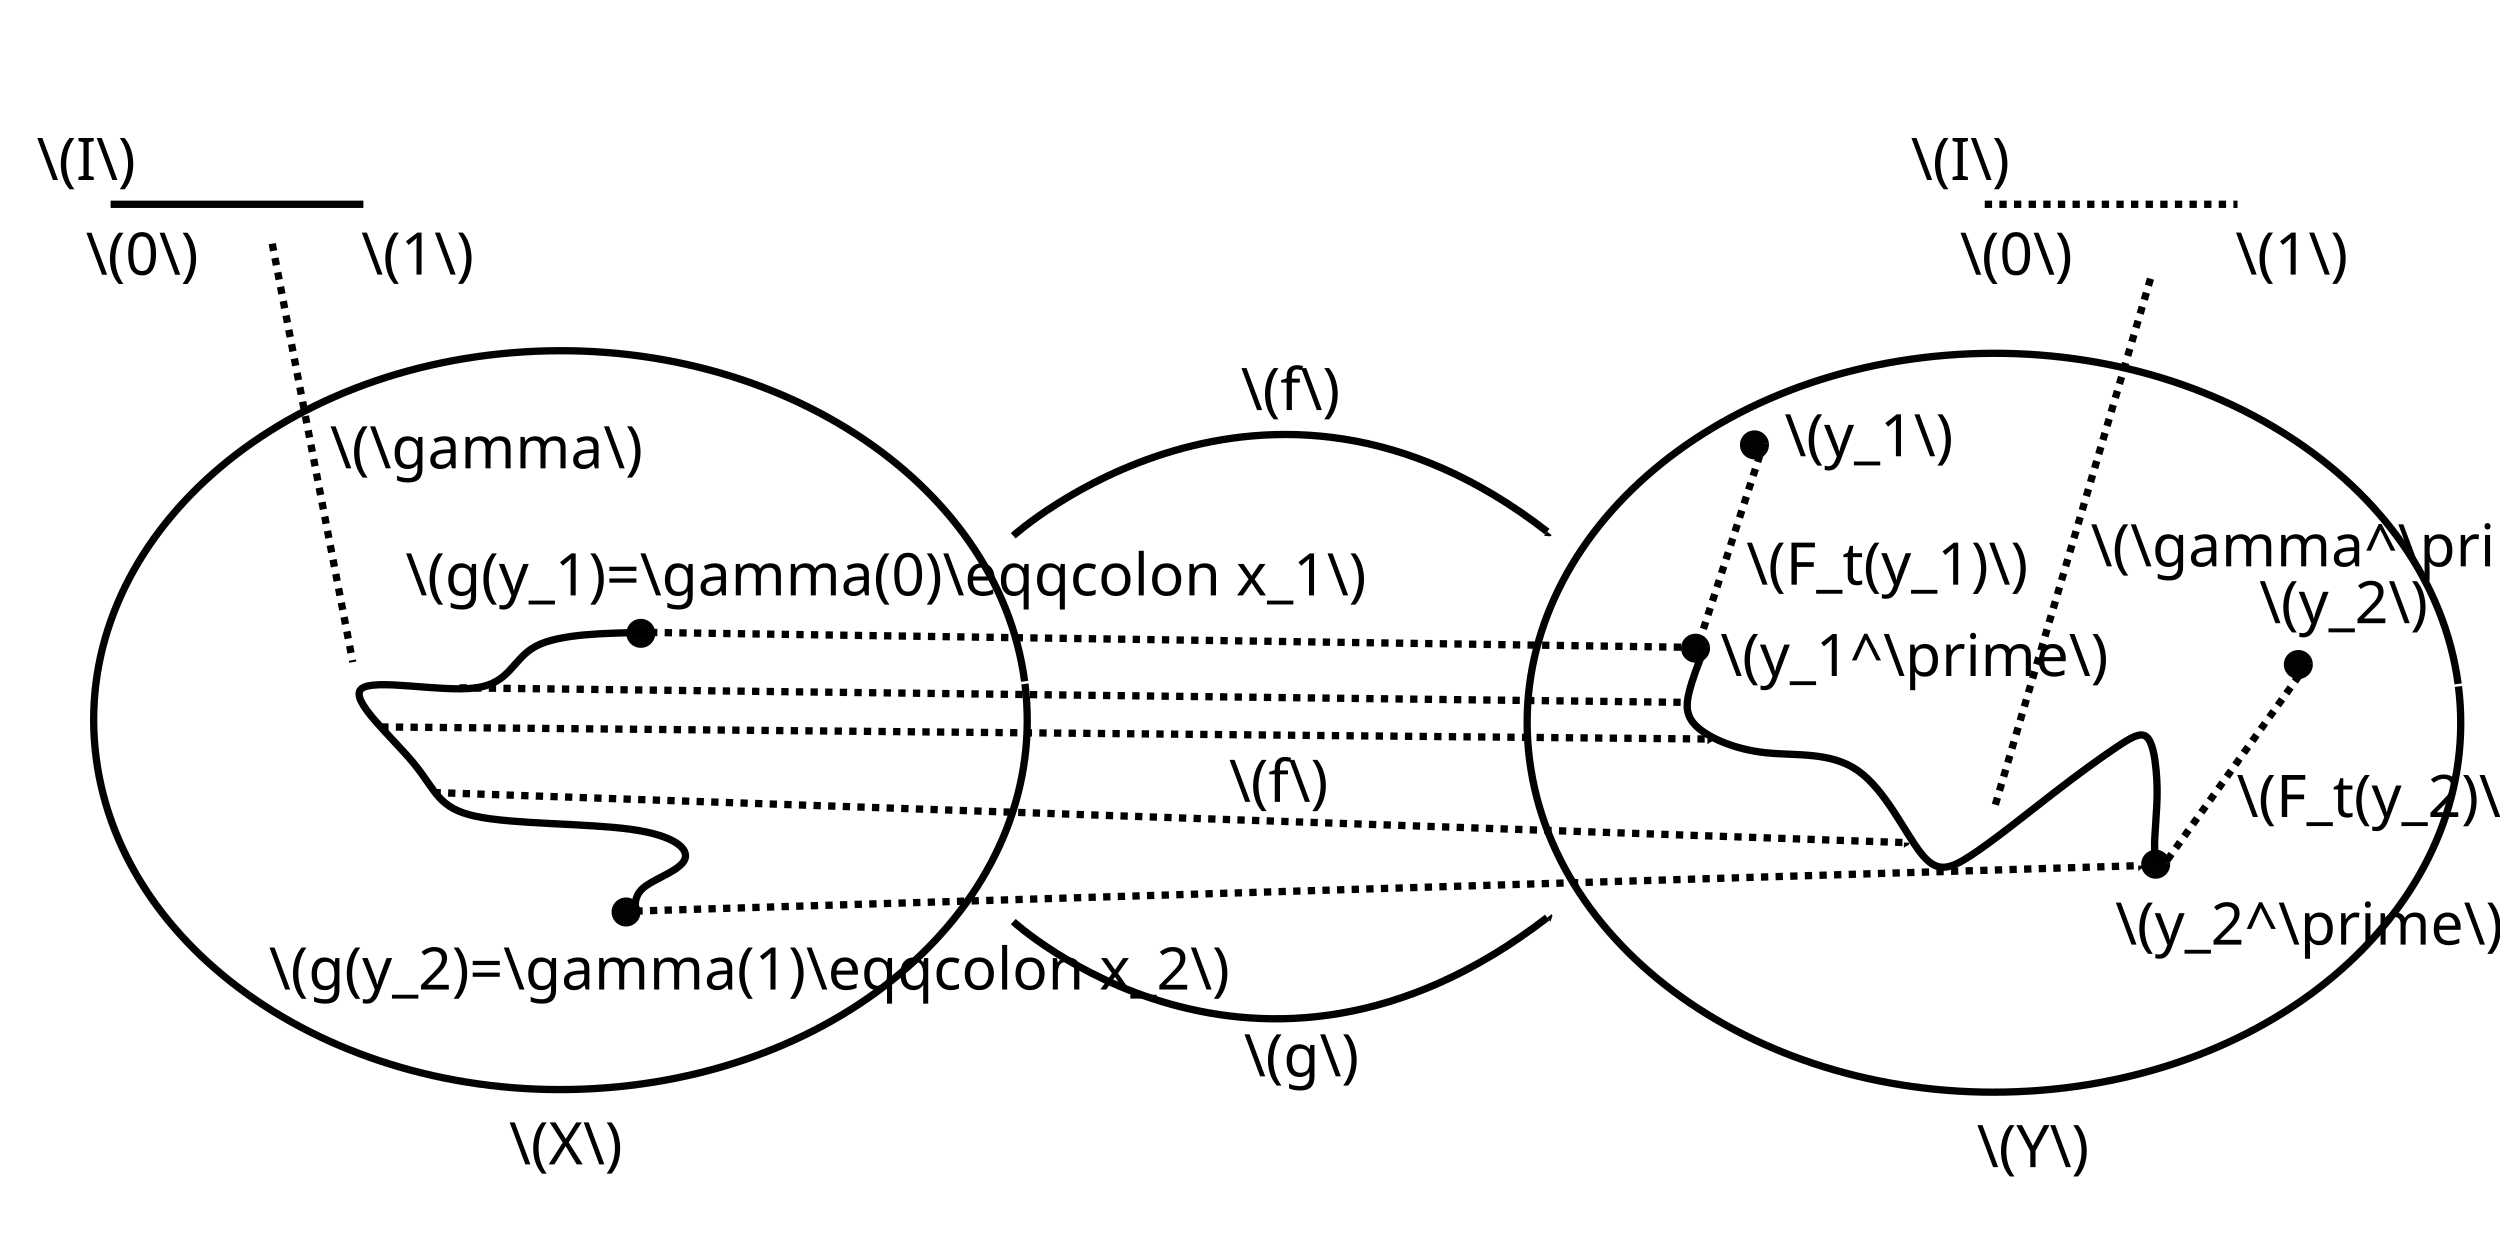
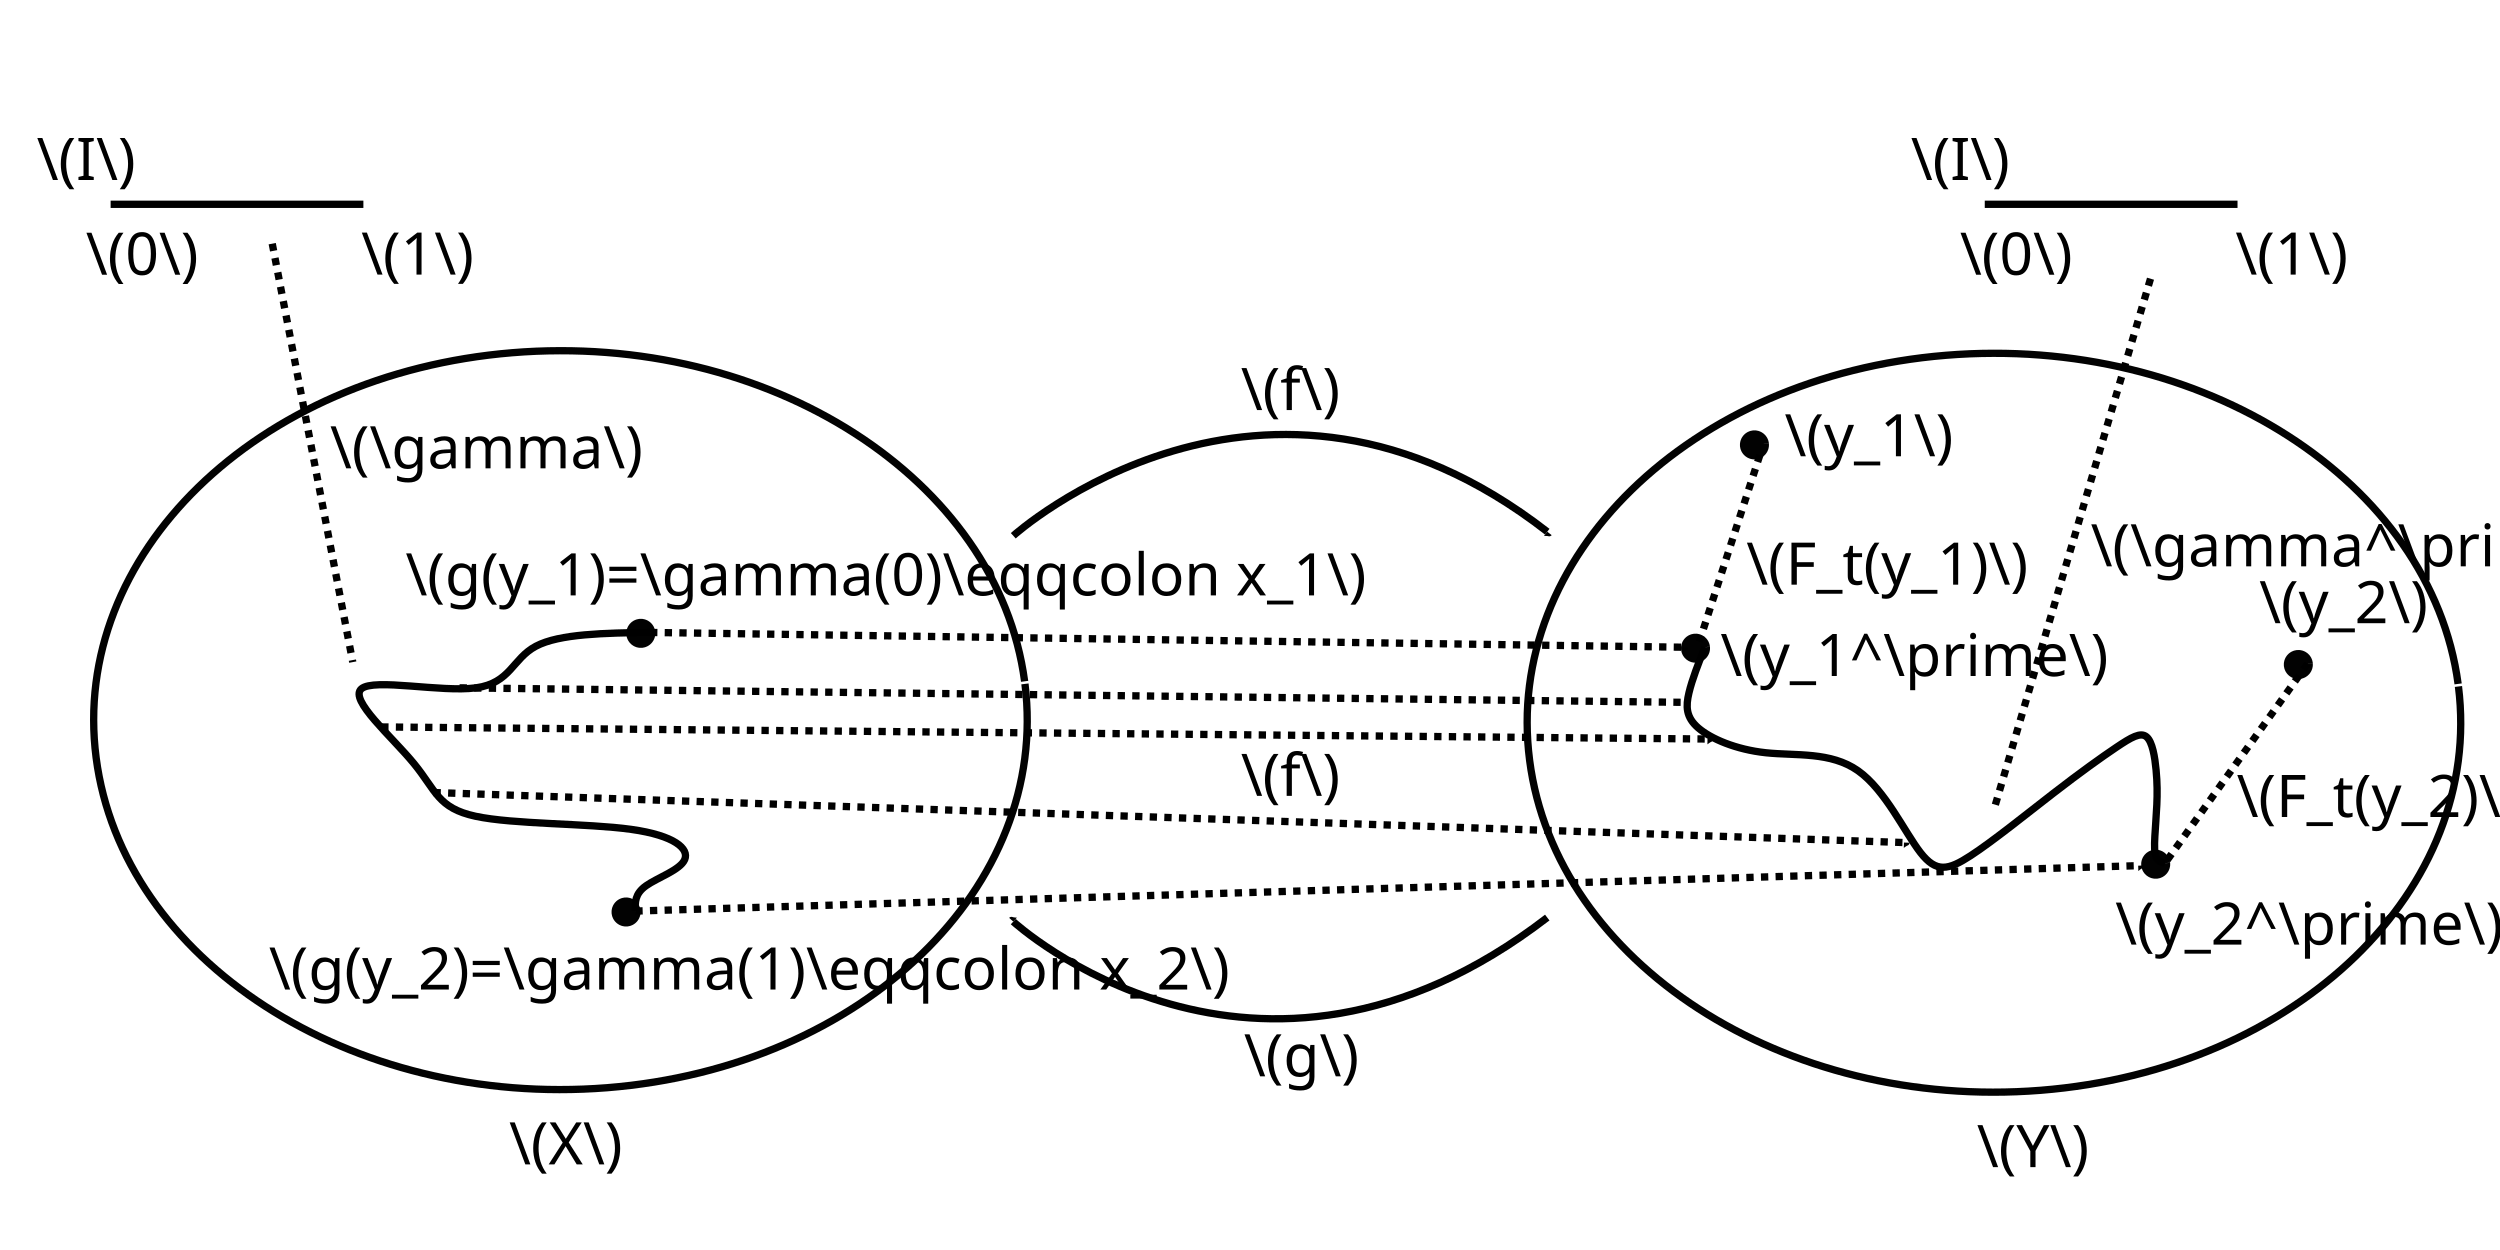
<svg xmlns="http://www.w3.org/2000/svg" width="240mm" height="120mm" viewBox="0 0 240 120" version="1.1" id="svg8">
  <defs id="defs2">
    <marker style="overflow:visible;" id="marker12148" refX="0.0" refY="0.0" orient="auto">
      <path transform="scale(0.4) rotate(180) translate(10,0)" style="fill-rule:evenodd;fill:context-stroke;stroke:context-stroke;stroke-width:1.0pt;" d="M 0.0,0.0 L 5.0,-5.0 L -12.5,0.0 L 5.0,5.0 L 0.0,0.0 z " id="path12146" />
    </marker>
    <marker style="overflow:visible;" id="marker12134" refX="0.0" refY="0.0" orient="auto">
      <path transform="scale(0.4) rotate(180) translate(10,0)" style="fill-rule:evenodd;fill:context-stroke;stroke:context-stroke;stroke-width:1.0pt;" d="M 0.0,0.0 L 5.0,-5.0 L -12.5,0.0 L 5.0,5.0 L 0.0,0.0 z " id="path12132" />
    </marker>
    <marker style="overflow:visible;" id="Arrow1Mend" refX="0.0" refY="0.0" orient="auto">
      <path transform="scale(0.4) rotate(180) translate(10,0)" style="fill-rule:evenodd;fill:context-stroke;stroke:context-stroke;stroke-width:1.0pt;" d="M 0.0,0.0 L 5.0,-5.0 L -12.5,0.0 L 5.0,5.0 L 0.0,0.0 z " id="path11803" />
    </marker>
    <marker style="overflow:visible;" id="Arrow1Lend" refX="0.0" refY="0.0" orient="auto">
      <path transform="scale(0.8) rotate(180) translate(12.5,0)" style="fill-rule:evenodd;fill:context-stroke;stroke:context-stroke;stroke-width:1.0pt;" d="M 0.0,0.0 L 5.0,-5.0 L -12.5,0.0 L 5.0,5.0 L 0.0,0.0 z " id="path4323" />
    </marker>
    <marker style="overflow:visible" id="Arrow1Lstart" refX="0.0" refY="0.0" orient="auto">
      <path transform="scale(0.8) translate(12.5,0)" style="fill-rule:evenodd;fill:context-stroke;stroke:context-stroke;stroke-width:1.0pt" d="M 0.0,0.0 L 5.0,-5.0 L -12.5,0.0 L 5.0,5.0 L 0.0,0.0 z " id="path4320" />
    </marker>
    <marker style="overflow:visible" id="Arrow1Lend-5" refX="0" refY="0" orient="auto">
      <path transform="matrix(-0.8,0,0,-0.8,-10,0)" style="fill:context-stroke;fill-rule:evenodd;stroke:context-stroke;stroke-width:1pt" d="M 0,0 5,-5 -12.5,0 5,5 Z" id="path4323-0" />
    </marker>
    <marker style="overflow:visible" id="Arrow1Lend-2" refX="0" refY="0" orient="auto">
      <path transform="matrix(-0.8,0,0,-0.8,-10,0)" style="fill:context-stroke;fill-rule:evenodd;stroke:context-stroke;stroke-width:1pt" d="M 0,0 5,-5 -12.5,0 5,5 Z" id="path4323-6" />
    </marker>
    <marker id="marker-arrow-2.654" orient="auto-start-reverse" refY="0" refX="0" markerHeight="3" markerWidth="2">
      <g transform="scale(0.8573725)" id="g1504">
        <path d="M -1.554,2.072 C -1.425,1.295 0,0.13 0.389,0 0,-0.13 -1.425,-1.295 -1.554,-2.072" style="fill:none;stroke:#000000;stroke-width:{0.6};stroke-linecap:round;stroke-linejoin:round;stroke-miterlimit:10;stroke-dasharray:none;stroke-opacity:1�        inkscape:connector-curvature=" id="path1502" />
+ 
+ 
0" /&gt;
   </g>
    </marker>
    <marker id="marker-arrow-2.654-9" orient="auto-start-reverse" refY="0" refX="0" markerHeight="3" markerWidth="2">
      <g transform="scale(0.8573725)" id="g1681">
        <path d="M -1.554,2.072 C -1.425,1.295 0,0.13 0.389,0 0,-0.13 -1.425,-1.295 -1.554,-2.072" style="fill:none;stroke:#000000;stroke-width:{0.6};stroke-linecap:round;stroke-linejoin:round;stroke-miterlimit:10;stroke-dasharray:none;stroke-opacity:1�        inkscape:connector-curvature=" id="path1679" />
+ 
+ 
0" /&gt;
   </g>
    </marker>
    <marker id="marker-arrow-2.654-0" orient="auto-start-reverse" refY="0" refX="0" markerHeight="3" markerWidth="2">
      <g transform="scale(0.8573725)" id="g1721">
        <path d="M -1.554,2.072 C -1.425,1.295 0,0.13 0.389,0 0,-0.13 -1.425,-1.295 -1.554,-2.072" style="fill:none;stroke:#000000;stroke-width:{0.6};stroke-linecap:round;stroke-linejoin:round;stroke-miterlimit:10;stroke-dasharray:none;stroke-opacity:1�        inkscape:connector-curvature=" id="path1719" />
+ 
+ 
0" /&gt;
   </g>
    </marker>
    <marker id="marker-arrow-2.654-5" orient="auto-start-reverse" refY="0" refX="0" markerHeight="3" markerWidth="2">
      <g transform="scale(0.8573725)" id="g1761">
        <path d="M -1.554,2.072 C -1.425,1.295 0,0.13 0.389,0 0,-0.13 -1.425,-1.295 -1.554,-2.072" style="fill:none;stroke:#000000;stroke-width:{0.6};stroke-linecap:round;stroke-linejoin:round;stroke-miterlimit:10;stroke-dasharray:none;stroke-opacity:1�        inkscape:connector-curvature=" id="path1759" />
+ 
+ 
0" /&gt;
   </g>
    </marker>
    <marker id="marker-arrow-2.654-2" orient="auto-start-reverse" refY="0" refX="0" markerHeight="3" markerWidth="2">
      <g transform="scale(0.8573725)" id="g1801">
        <path d="M -1.554,2.072 C -1.425,1.295 0,0.13 0.389,0 0,-0.13 -1.425,-1.295 -1.554,-2.072" style="fill:none;stroke:#000000;stroke-width:{0.6};stroke-linecap:round;stroke-linejoin:round;stroke-miterlimit:10;stroke-dasharray:none;stroke-opacity:1�        inkscape:connector-curvature=" id="path1799" />
+ 
+ 
0" /&gt;
   </g>
    </marker>
    <marker id="marker-arrow-2.654-27" orient="auto-start-reverse" refY="0" refX="0" markerHeight="3" markerWidth="2">
      <g transform="scale(0.8573725)" id="g1841">
        <path d="M -1.554,2.072 C -1.425,1.295 0,0.13 0.389,0 0,-0.13 -1.425,-1.295 -1.554,-2.072" style="fill:none;stroke:#000000;stroke-width:{0.6};stroke-linecap:round;stroke-linejoin:round;stroke-miterlimit:10;stroke-dasharray:none;stroke-opacity:1�        inkscape:connector-curvature=" id="path1839" />
+ 
+ 
0" /&gt;
   </g>
    </marker>
    <marker id="marker-arrow-2.654-3" orient="auto-start-reverse" refY="0" refX="0" markerHeight="3" markerWidth="2">
      <g transform="scale(0.8573725)" id="g1881">
        <path d="M -1.554,2.072 C -1.425,1.295 0,0.13 0.389,0 0,-0.13 -1.425,-1.295 -1.554,-2.072" style="fill:none;stroke:#000000;stroke-width:{0.6};stroke-linecap:round;stroke-linejoin:round;stroke-miterlimit:10;stroke-dasharray:none;stroke-opacity:1�        inkscape:connector-curvature=" id="path1879" />
+ 
+ 
0" /&gt;
   </g>
    </marker>
    <marker id="marker-arrow-2.654-7" orient="auto-start-reverse" refY="0" refX="0" markerHeight="3" markerWidth="2">
      <g transform="scale(0.8573725)" id="g1921">
        <path d="M -1.554,2.072 C -1.425,1.295 0,0.13 0.389,0 0,-0.13 -1.425,-1.295 -1.554,-2.072" style="fill:none;stroke:#000000;stroke-width:{0.6};stroke-linecap:round;stroke-linejoin:round;stroke-miterlimit:10;stroke-dasharray:none;stroke-opacity:1�        inkscape:connector-curvature=" id="path1919" />
+ 
+ 
0" /&gt;
   </g>
    </marker>
  </defs>
  <g id="layer1" transform="translate(0,-177)">
    <path style="opacity:0.99;fill:none;fill-opacity:1;stroke:black;stroke-width:0.702;stroke-linejoin:round;stroke-miterlimit:4;stroke-dasharray:none;stroke-opacity:1;marker-start:none;marker-end:none" id="path878" d="M 98.396,242.654 A 44.808,35.464 0 0 1 58.28,281.421 44.808,35.464 0 0 1 9.228,249.739 44.808,35.464 0 0 1 49.172,210.861 a 44.808,35.464 0 0 1 49.192,31.546" />
    <text xml:space="preserve" style="font-size:5.644px;line-height:1.25;font-family:sans-serif;letter-spacing:0px;word-spacing:0px;stroke-width:0.265" x="48.868" y="288.78" id="text1236">
      <tspan id="tspan1234" style="stroke-width:0.265" x="48.868" y="288.78">\(X\)</tspan>
    </text>
    <text xml:space="preserve" style="font-size:5.644px;line-height:1.25;font-family:sans-serif;letter-spacing:0px;word-spacing:0px;stroke-width:0.265" x="189.774" y="289.048" id="text1236-9">
      <tspan id="tspan1234-9" style="stroke-width:0.265" x="189.774" y="289.048">\(Y\)</tspan>
    </text>
    <path style="fill:none;stroke:black;stroke-width:0.702;stroke-linecap:butt;stroke-linejoin:miter;stroke-opacity:1;marker-end:url(#marker-arrow-2.654);stroke-dasharray:none;fill-opacity:1;marker-start:none" d="m 97.274,228.433 c 0,0 23.968,-21.613 51.263,-0.389" id="path4111" />
    <path style="fill:none;stroke:black;stroke-width:0.702;stroke-linecap:butt;stroke-linejoin:miter;stroke-opacity:1;stroke-dasharray:none;fill-opacity:1;marker-start:none;marker-end:none" d="M 10.62,196.612 H 34.885" id="path4916" />
    <text xml:space="preserve" style="font-size:5.644px;line-height:1.25;font-family:sans-serif;letter-spacing:0px;word-spacing:0px;stroke-width:0.265" x="8.233" y="203.374" id="text5272">
      <tspan id="tspan5270" style="stroke-width:0.265" x="8.233" y="203.374">\(0\)</tspan>
    </text>
    <text xml:space="preserve" style="font-size:5.644px;line-height:1.25;font-family:sans-serif;letter-spacing:0px;word-spacing:0px;stroke-width:0.265" x="34.675" y="203.36" id="text5272-3">
      <tspan id="tspan5270-6" style="stroke-width:0.265" x="34.675" y="203.36">\(1\)</tspan>
    </text>
    <text xml:space="preserve" style="font-size:5.644px;line-height:1.25;font-family:sans-serif;letter-spacing:0px;word-spacing:0px;stroke-width:0.265" x="3.52" y="194.282" id="text7813">
      <tspan id="tspan7811" style="stroke-width:0.265" x="3.52" y="194.282">\(I\)</tspan>
    </text>
-     <path style="fill:none;stroke:black;stroke-width:0.702;stroke-linecap:butt;stroke-linejoin:miter;stroke-opacity:1;stroke-dasharray:0.702,0.702;fill-opacity:1;marker-start:none;marker-end:none" d="m 190.537,196.612 h 24.265" id="path4916-0" />
+     <path style="fill:none;stroke:black;stroke-width:0.702;stroke-linecap:butt;stroke-linejoin:miter;stroke-opacity:1;stroke-dasharray:none;fill-opacity:1;marker-start:none;marker-end:none" d="m 190.537,196.612 h 24.265" id="path4916-0" />
    <text xml:space="preserve" style="font-size:5.644px;line-height:1.25;font-family:sans-serif;letter-spacing:0px;word-spacing:0px;stroke-width:0.265" x="188.15" y="203.374" id="text5272-6">
      <tspan id="tspan5270-0" style="stroke-width:0.265" x="188.15" y="203.374">\(0\)</tspan>
    </text>
    <text xml:space="preserve" style="font-size:5.644px;line-height:1.25;font-family:sans-serif;letter-spacing:0px;word-spacing:0px;stroke-width:0.265" x="214.592" y="203.36" id="text5272-3-7">
      <tspan id="tspan5270-6-2" style="stroke-width:0.265" x="214.592" y="203.36">\(1\)</tspan>
    </text>
    <text xml:space="preserve" style="font-size:5.644px;line-height:1.25;font-family:sans-serif;letter-spacing:0px;word-spacing:0px;stroke-width:0.265" x="183.437" y="194.282" id="text7813-9">
      <tspan id="tspan7811-8" style="stroke-width:0.265" x="183.437" y="194.282">\(I\)</tspan>
    </text>
    <path style="fill:none;stroke:black;stroke-width:0.702;stroke-linecap:butt;stroke-linejoin:miter;stroke-miterlimit:4;stroke-dasharray:0.702,0.702;stroke-dashoffset:0;stroke-opacity:1;fill-opacity:1;marker-start:none;marker-end:none" d="m 26.134,200.391 7.731,40.171" id="path8780" />
    <path style="fill:none;stroke:black;stroke-width:0.702;stroke-linecap:butt;stroke-linejoin:miter;stroke-miterlimit:4;stroke-dasharray:0.702,0.702;stroke-dashoffset:0;stroke-opacity:1;fill-opacity:1;marker-start:none;marker-end:none" d="M 206.448,203.756 191.411,254.744" id="path8780-0" />
    <path style="opacity:0.99;fill:#000000;fill-opacity:1;stroke:#000000;stroke-width:1;stroke-linejoin:round;stroke-miterlimit:4;stroke-dasharray:8, 8;stroke-dashoffset:0" id="path8841" d="m 62.408,237.714 a 0.895,0.895 0 0 1 -0.801,0.978 0.895,0.895 0 0 1 -0.98,-0.8 0.895,0.895 0 0 1 0.798,-0.981 0.895,0.895 0 0 1 0.983,0.796" />
    <path style="opacity:0.99;fill:#000000;fill-opacity:1;stroke:#000000;stroke-width:1;stroke-linejoin:round;stroke-miterlimit:4;stroke-dasharray:8, 8;stroke-dashoffset:0" id="path8841-6" d="m 60.993,264.464 a 0.895,0.895 0 0 1 -0.801,0.978 0.895,0.895 0 0 1 -0.98,-0.8 0.895,0.895 0 0 1 0.798,-0.981 0.895,0.895 0 0 1 0.983,0.796" />
    <text xml:space="preserve" style="font-size:5.644px;line-height:1.25;font-family:sans-serif;letter-spacing:0px;word-spacing:0px;stroke-width:0.265" x="31.677" y="221.963" id="text9516">
      <tspan id="tspan9514" style="stroke-width:0.265" x="31.677" y="221.963">\(\gamma\)</tspan>
    </text>
    <text xml:space="preserve" style="font-size:5.644px;line-height:1.25;font-family:sans-serif;letter-spacing:0px;word-spacing:0px;stroke-width:0.265" x="200.701" y="231.365" id="text9516-7">
      <tspan id="tspan9514-0" style="stroke-width:0.265" x="200.701" y="231.365">\(\gamma^\prime\)</tspan>
    </text>
    <path style="opacity:0.99;fill:#000000;fill-opacity:1;stroke:#000000;stroke-width:1;stroke-linejoin:round;stroke-miterlimit:4;stroke-dasharray:8, 8;stroke-dashoffset:0" id="path8841-7" d="m 169.318,219.622 a 0.895,0.895 0 0 1 -0.801,0.978 0.895,0.895 0 0 1 -0.98,-0.8 0.895,0.895 0 0 1 0.798,-0.981 0.895,0.895 0 0 1 0.983,0.796" />
    <path style="opacity:0.99;fill:#000000;fill-opacity:1;stroke:#000000;stroke-width:1;stroke-linejoin:round;stroke-miterlimit:4;stroke-dasharray:8, 8;stroke-dashoffset:0" id="path8841-7-8" d="m 163.661,239.139 a 0.895,0.895 0 0 1 -0.801,0.978 0.895,0.895 0 0 1 -0.98,-0.8 0.895,0.895 0 0 1 0.798,-0.981 0.895,0.895 0 0 1 0.983,0.796" />
    <path style="opacity:0.99;fill:#000000;fill-opacity:1;stroke:#000000;stroke-width:1;stroke-linejoin:round;stroke-miterlimit:4;stroke-dasharray:8, 8;stroke-dashoffset:0" id="path8841-7-0" d="m 207.837,259.877 a 0.895,0.895 0 0 1 -0.801,0.978 0.895,0.895 0 0 1 -0.98,-0.8 0.895,0.895 0 0 1 0.798,-0.981 0.895,0.895 0 0 1 0.983,0.796" />
    <path style="opacity:0.99;fill:#000000;fill-opacity:1;stroke:#000000;stroke-width:1;stroke-linejoin:round;stroke-miterlimit:4;stroke-dasharray:8, 8;stroke-dashoffset:0" id="path8841-8" d="m 221.531,240.707 a 0.895,0.895 0 0 1 -0.801,0.978 0.895,0.895 0 0 1 -0.98,-0.8 0.895,0.895 0 0 1 0.798,-0.981 0.895,0.895 0 0 1 0.983,0.796" />
    <text xml:space="preserve" style="font-size:5.644px;line-height:1.25;font-family:sans-serif;letter-spacing:0px;word-spacing:0px;stroke-width:0.265" x="119.116" y="216.366" id="text12186">
      <tspan id="tspan12184" style="stroke-width:0.265" x="119.116" y="216.366">\(f\)</tspan>
    </text>
    <text xml:space="preserve" style="font-size:5.644px;line-height:1.25;font-family:sans-serif;letter-spacing:0px;word-spacing:0px;stroke-width:0.265" x="150.182" y="258.672" id="text13150">
      <tspan id="tspan13148" style="stroke-width:0.265" x="150.182" y="258.672" />
    </text>
    <text xml:space="preserve" style="font-size:5.644px;line-height:1.25;font-family:sans-serif;letter-spacing:0px;word-spacing:0px;stroke-width:0.265" x="150.182" y="258.672" id="text13220">
      <tspan id="tspan13218" style="stroke-width:0.265" x="150.182" y="258.672" />
    </text>
    <text xml:space="preserve" style="font-size:5.644px;line-height:1.25;font-family:sans-serif;letter-spacing:0px;word-spacing:0px;stroke-width:0.265" x="119.412" y="280.33" id="text14924">
      <tspan id="tspan14922" style="stroke-width:0.265" x="119.412" y="280.33">\(g\)</tspan>
    </text>
    <text xml:space="preserve" style="font-size:5.644px;line-height:1.25;font-family:sans-serif;letter-spacing:0px;word-spacing:0px;stroke-width:0.265" x="171.317" y="220.803" id="text15534">
      <tspan id="tspan15532" style="stroke-width:0.265" x="171.317" y="220.803">\(y_1\)</tspan>
    </text>
    <text xml:space="preserve" style="font-size:5.644px;line-height:1.25;font-family:sans-serif;letter-spacing:0px;word-spacing:0px;stroke-width:0.265" x="216.877" y="236.831" id="text15534-5">
      <tspan id="tspan15532-3" style="stroke-width:0.265" x="216.877" y="236.831">\(y_2\)</tspan>
    </text>
    <text xml:space="preserve" style="font-size:5.644px;line-height:1.25;font-family:sans-serif;letter-spacing:0px;word-spacing:0px;stroke-width:0.265" x="38.927" y="234.157" id="text18517">
      <tspan id="tspan18515" style="stroke-width:0.265" x="38.927" y="234.157">\(g(y_1)=\gamma(0)\eqqcolon x_1\)</tspan>
    </text>
    <text xml:space="preserve" style="font-size:5.644px;line-height:1.25;font-family:sans-serif;letter-spacing:0px;word-spacing:0px;stroke-width:0.265" x="25.809" y="271.992" id="text18517-2">
      <tspan id="tspan18515-9" style="stroke-width:0.265" x="25.809" y="271.992">\(g(y_2)=\gamma(1)\eqqcolon x_2\)</tspan>
    </text>
    <text xml:space="preserve" style="font-size:5.644px;line-height:1.25;font-family:sans-serif;letter-spacing:0px;word-spacing:0px;stroke-width:0.265" x="165.158" y="241.902" id="text22428">
      <tspan id="tspan22426" style="stroke-width:0.265" x="165.158" y="241.902">\(y_1^\prime\)</tspan>
    </text>
    <text xml:space="preserve" style="font-size:5.644px;line-height:1.25;font-family:sans-serif;letter-spacing:0px;word-spacing:0px;stroke-width:0.265" x="203.058" y="267.68" id="text22428-4">
      <tspan id="tspan22426-5" style="stroke-width:0.265" x="203.058" y="267.68">\(y_2^\prime\)</tspan>
    </text>
    <path style="fill:none;stroke:black;stroke-width:0.702;stroke-linecap:butt;stroke-linejoin:miter;stroke-miterlimit:4;stroke-dasharray:0.702,0.702;stroke-dashoffset:0;stroke-opacity:1;fill-opacity:1;marker-start:none;marker-end:none" d="m 168.949,220.68 c 0,0 -5.818,17.924 -5.818,17.924" id="path29057" />
    <path style="fill:none;stroke:black;stroke-width:0.702;stroke-linecap:butt;stroke-linejoin:miter;stroke-miterlimit:4;stroke-dasharray:0.702,0.702;stroke-dashoffset:0;stroke-opacity:1;fill-opacity:1;marker-start:none;marker-end:none" d="m 221.531,240.707 c 0,0 -13.695,19.164 -13.695,19.164" id="path29061" />
    <path style="opacity:0.99;fill:none;fill-opacity:1;stroke:black;stroke-width:0.702;stroke-linejoin:round;stroke-miterlimit:4;stroke-dasharray:none;stroke-opacity:1;marker-start:none;marker-end:none" id="path878-9" d="m 236.011,242.901 a 44.808,35.464 0 0 1 -40.116,38.768 44.808,35.464 0 0 1 -49.052,-31.682 44.808,35.464 0 0 1 39.944,-38.878 44.808,35.464 0 0 1 49.192,31.546" />
-     <path style="fill:none;stroke:black;stroke-width:0.702;stroke-linecap:butt;stroke-linejoin:miter;stroke-opacity:1;marker-end:url(#marker-arrow-2.654);stroke-dasharray:none;fill-opacity:1;marker-start:none" d="m 97.274,265.475 c 0,0 23.162,21.25 51.263,-0.389" id="path4111-6" />
+     <path style="fill:none;stroke:black;stroke-width:0.702;stroke-linecap:butt;stroke-linejoin:miter;stroke-opacity:1;marker-end:;stroke-dasharray:none;fill-opacity:1;marker-start:url(#marker-arrow-2.654)" d="m 97.274,265.475 c 0,0 23.162,21.25 51.263,-0.389" id="path4111-6" />
    <path style="fill:none;stroke:black;stroke-width:0.702;stroke-linecap:butt;stroke-linejoin:miter;stroke-opacity:1;stroke-dasharray:none;fill-opacity:1;marker-start:none;marker-end:none" d="m 62.407,237.708 c -4.35,0.065 -8.703,0.13 -10.962,1.329 -2.259,1.2 -2.422,3.535 -5.753,3.995 -3.33,0.459 -9.811,-0.955 -11.004,0.098 -1.193,1.053 2.918,4.574 5.048,7.171 2.13,2.598 2.284,4.275 5.911,5.059 3.627,0.784 10.718,0.671 14.937,1.259 4.219,0.588 5.576,1.879 5.151,2.891 -0.425,1.012 -2.629,1.746 -3.716,2.523 -1.087,0.778 -1.057,1.601 -1.026,2.424" id="path7000" />
    <text xml:space="preserve" style="font-size:5.644px;line-height:1.25;font-family:sans-serif;letter-spacing:0px;word-spacing:0px;stroke-width:0.265" x="167.642" y="233.127" id="text7654">
      <tspan style="stroke-width:0.265" x="167.642" y="233.127" id="tspan7656">\(F_t(y_1)\)</tspan>
    </text>
    <text xml:space="preserve" style="font-size:5.644px;line-height:1.25;font-family:sans-serif;letter-spacing:0px;word-spacing:0px;stroke-width:0.265" x="214.716" y="255.431" id="text7654-9">
      <tspan style="stroke-width:0.265" x="214.716" y="255.431" id="tspan7656-9">\(F_t(y_2)\)</tspan>
    </text>
    <path style="fill:none;stroke:black;stroke-width:0.702;stroke-linecap:butt;stroke-linejoin:miter;stroke-miterlimit:4;stroke-dasharray:0.702,0.702;stroke-dashoffset:0;stroke-opacity:1;marker-end:url(#marker-arrow-2.654);fill-opacity:1;marker-start:none" d="m 62.408,237.714 c 33.046,0.473 66.091,0.946 99.136,1.419" id="path10044" />
    <path style="fill:none;stroke:black;stroke-width:0.702;stroke-linecap:butt;stroke-linejoin:miter;stroke-miterlimit:4;stroke-dasharray:0.702,0.702;stroke-dashoffset:0;stroke-opacity:1;marker-end:url(#marker-arrow-2.654);fill-opacity:1;marker-start:none" d="m 60.993,264.464 c 48.091,-1.453 96.182,-2.906 144.272,-4.359" id="path10048" />
    <path style="fill:none;stroke:black;stroke-width:0.702;stroke-linecap:butt;stroke-linejoin:miter;stroke-miterlimit:4;stroke-dasharray:0.702,0.702;stroke-dashoffset:0;stroke-opacity:1;marker-end:url(#marker-arrow-2.654);fill-opacity:1;marker-start:none" d="m 41.614,253.082 c 47.056,1.601 94.112,3.202 141.168,4.802" id="path10252" />
    <path style="fill:none;stroke:black;stroke-width:0.702;stroke-linecap:butt;stroke-linejoin:miter;stroke-miterlimit:4;stroke-dasharray:0.702,0.702;stroke-dashoffset:0;stroke-opacity:1;marker-end:url(#marker-arrow-2.654);fill-opacity:1;marker-start:none" d="m 44.117,243.032 c 39.187,0.464 78.373,0.929 117.559,1.393" id="path10289" />
    <path style="fill:none;stroke:black;stroke-width:0.702;stroke-linecap:butt;stroke-linejoin:miter;stroke-opacity:1;stroke-dasharray:none;fill-opacity:1;marker-start:none;marker-end:none" d="m 163.661,239.139 c -0.61,1.545 -1.219,3.089 -1.523,4.38 -0.304,1.291 -0.304,2.329 0.9,3.365 1.204,1.037 3.609,2.074 6.485,2.38 2.876,0.306 6.224,-0.119 8.841,1.722 2.617,1.841 4.503,5.943 6.012,7.875 1.509,1.932 2.641,1.696 4.809,0.281 2.168,-1.415 5.375,-4.008 7.968,-6.012 2.594,-2.004 4.574,-3.419 6.012,-4.385 1.438,-0.967 2.334,-1.485 2.9,-1.012 0.566,0.473 0.801,1.935 0.919,3.184 0.118,1.249 0.118,2.287 0.07,3.348 -0.047,1.061 -0.142,2.145 -0.189,3.041 -0.047,0.896 -0.047,1.603 0.124,1.999 0.171,0.395 0.51,0.481 0.847,0.566" id="path10927" />
    <path style="fill:none;stroke:black;stroke-width:0.702;stroke-linecap:butt;stroke-linejoin:miter;stroke-miterlimit:4;stroke-dasharray:0.702,0.702;stroke-dashoffset:0;stroke-opacity:1;marker-end:url(#marker-arrow-2.654);fill-opacity:1;marker-start:none" d="m 36.598,246.786 c 42.44,0.387 84.88,0.773 127.32,1.16" id="path12128" />
-     <text xml:space="preserve" style="font-size:5.644px;line-height:1.25;font-family:sans-serif;letter-spacing:0px;word-spacing:0px;stroke-width:0.265" x="117.976" y="253.978" id="text12777">
-       <tspan id="tspan12775" style="stroke-width:0.265" x="117.976" y="253.978">\(f\)</tspan>
+     <text xml:space="preserve" style="font-size:5.644px;line-height:1.25;font-family:sans-serif;letter-spacing:0px;word-spacing:0px;stroke-width:0.265" x="119.116" y="253.407" id="text1164">
+       <tspan id="tspan1162" style="stroke-width:0.265" x="119.116" y="253.407">\(f\)</tspan>
    </text>
  </g>
</svg>
